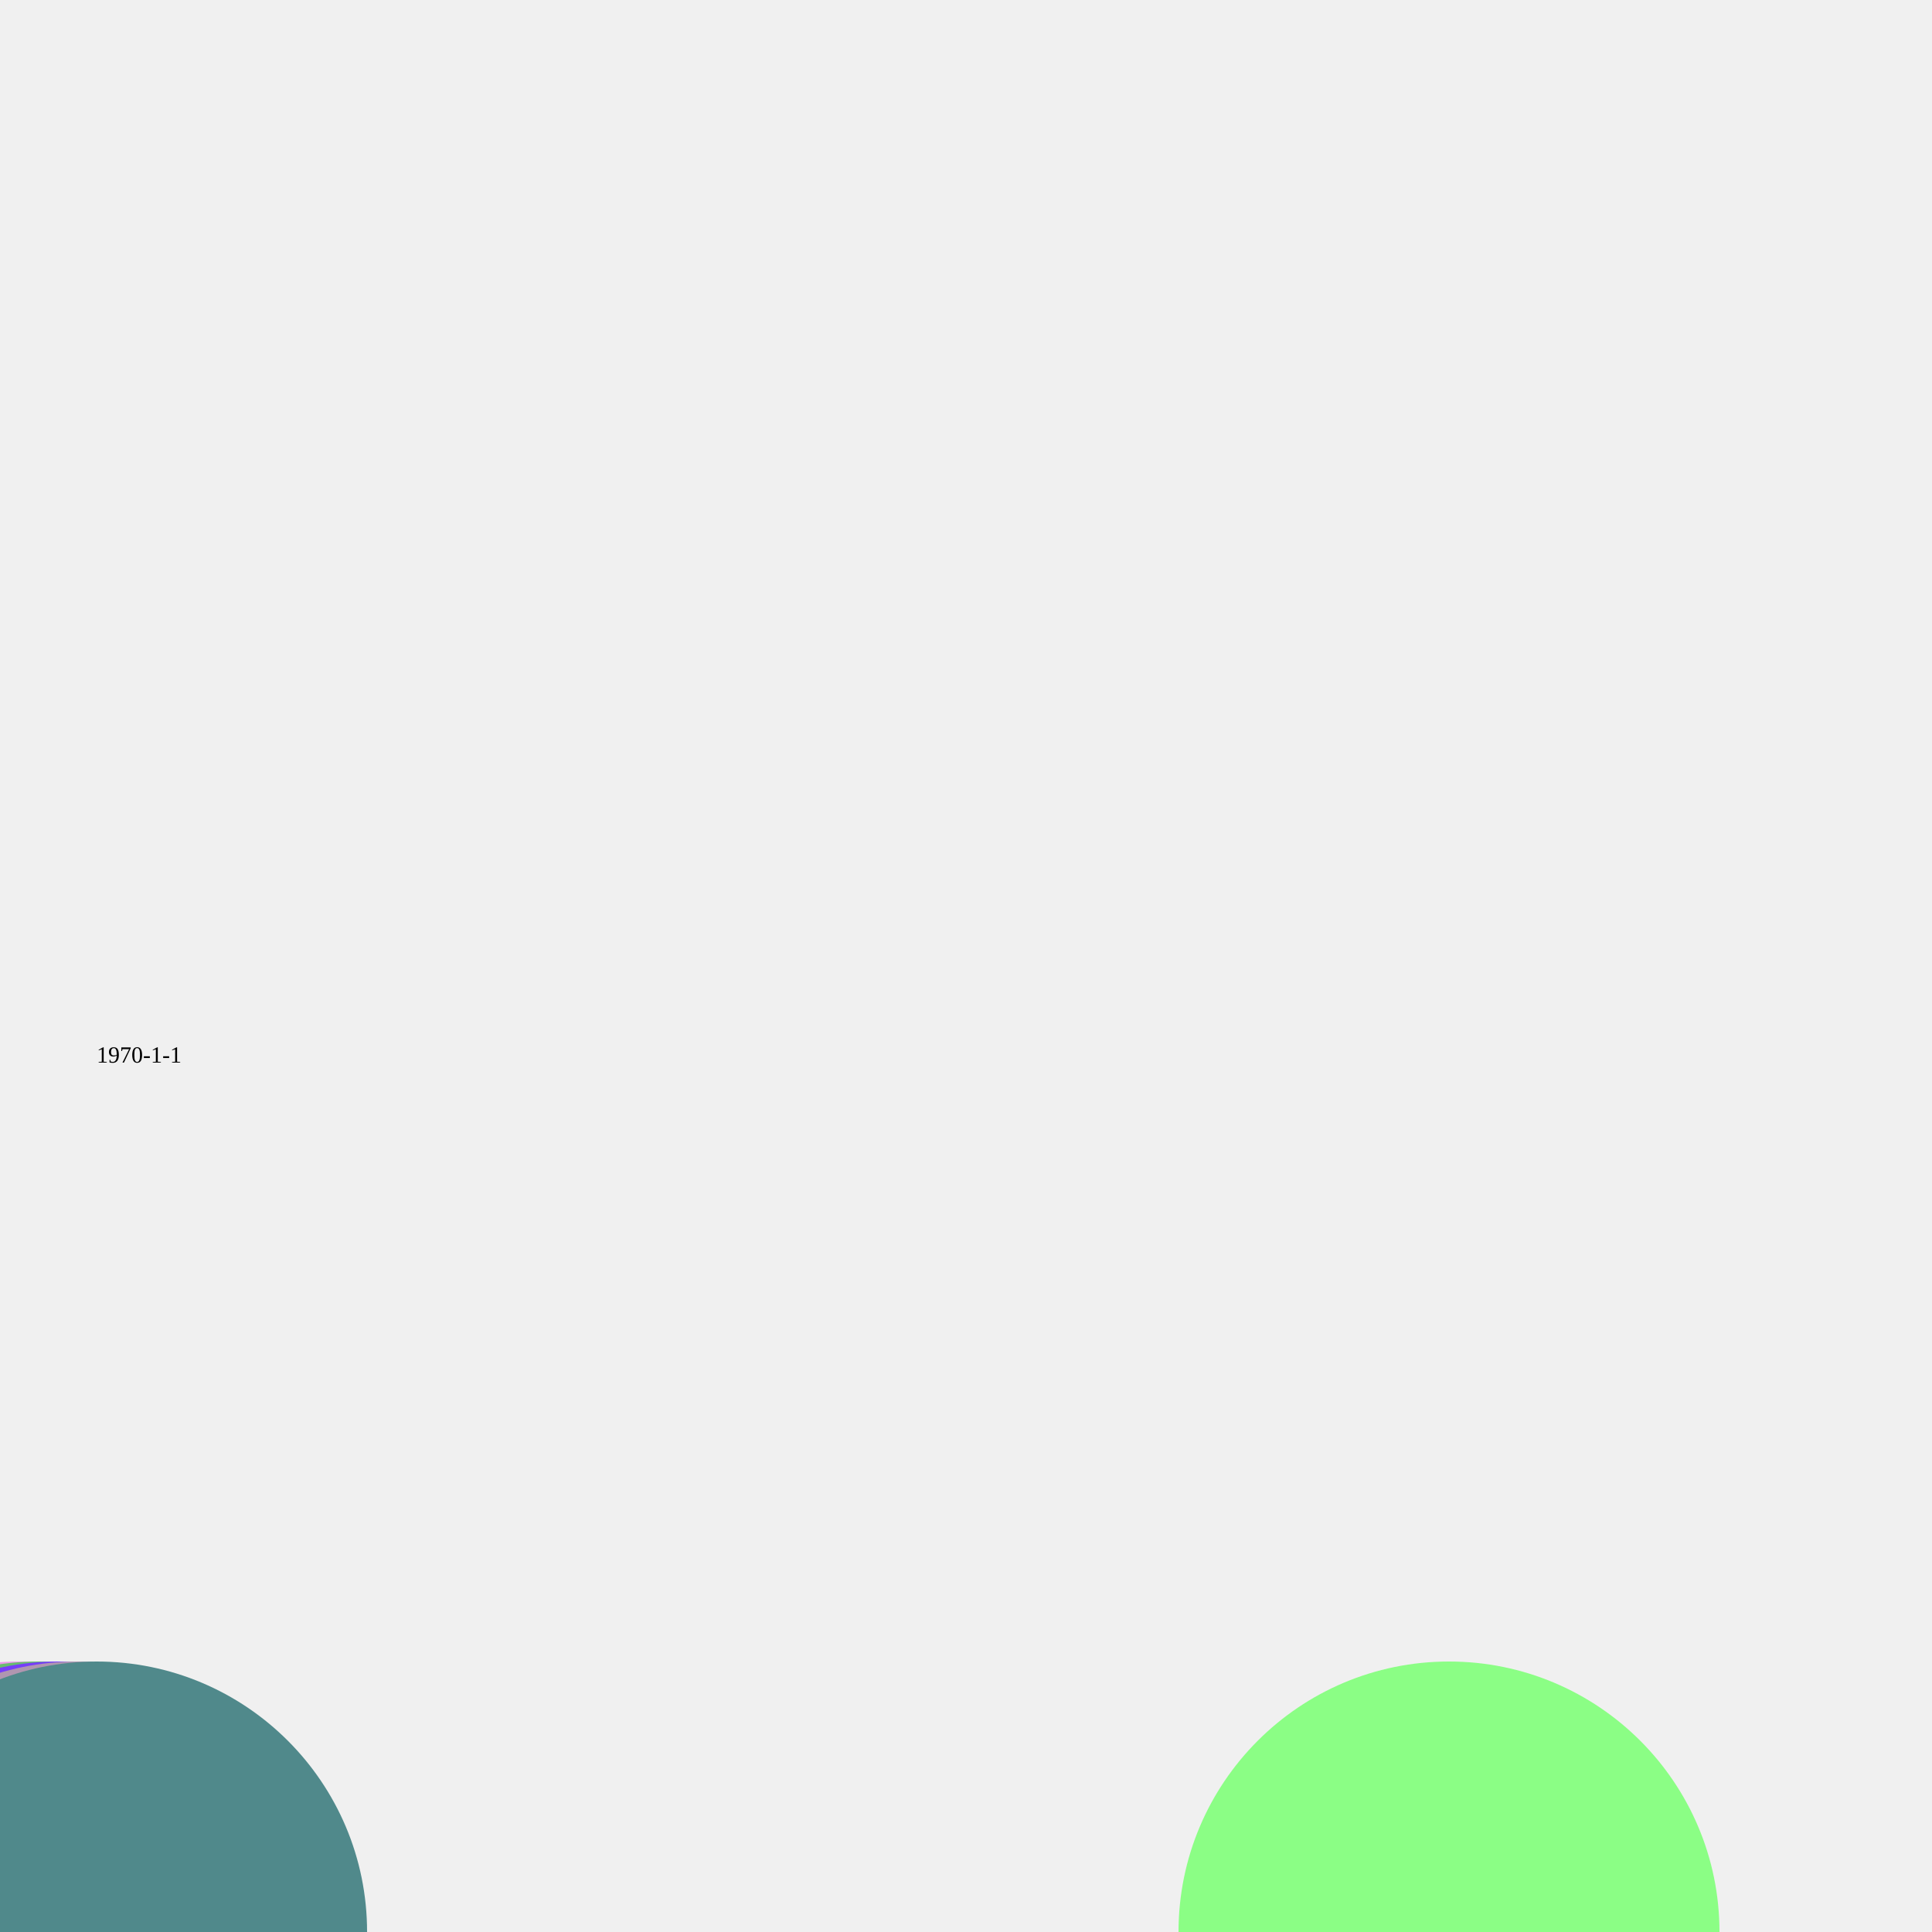
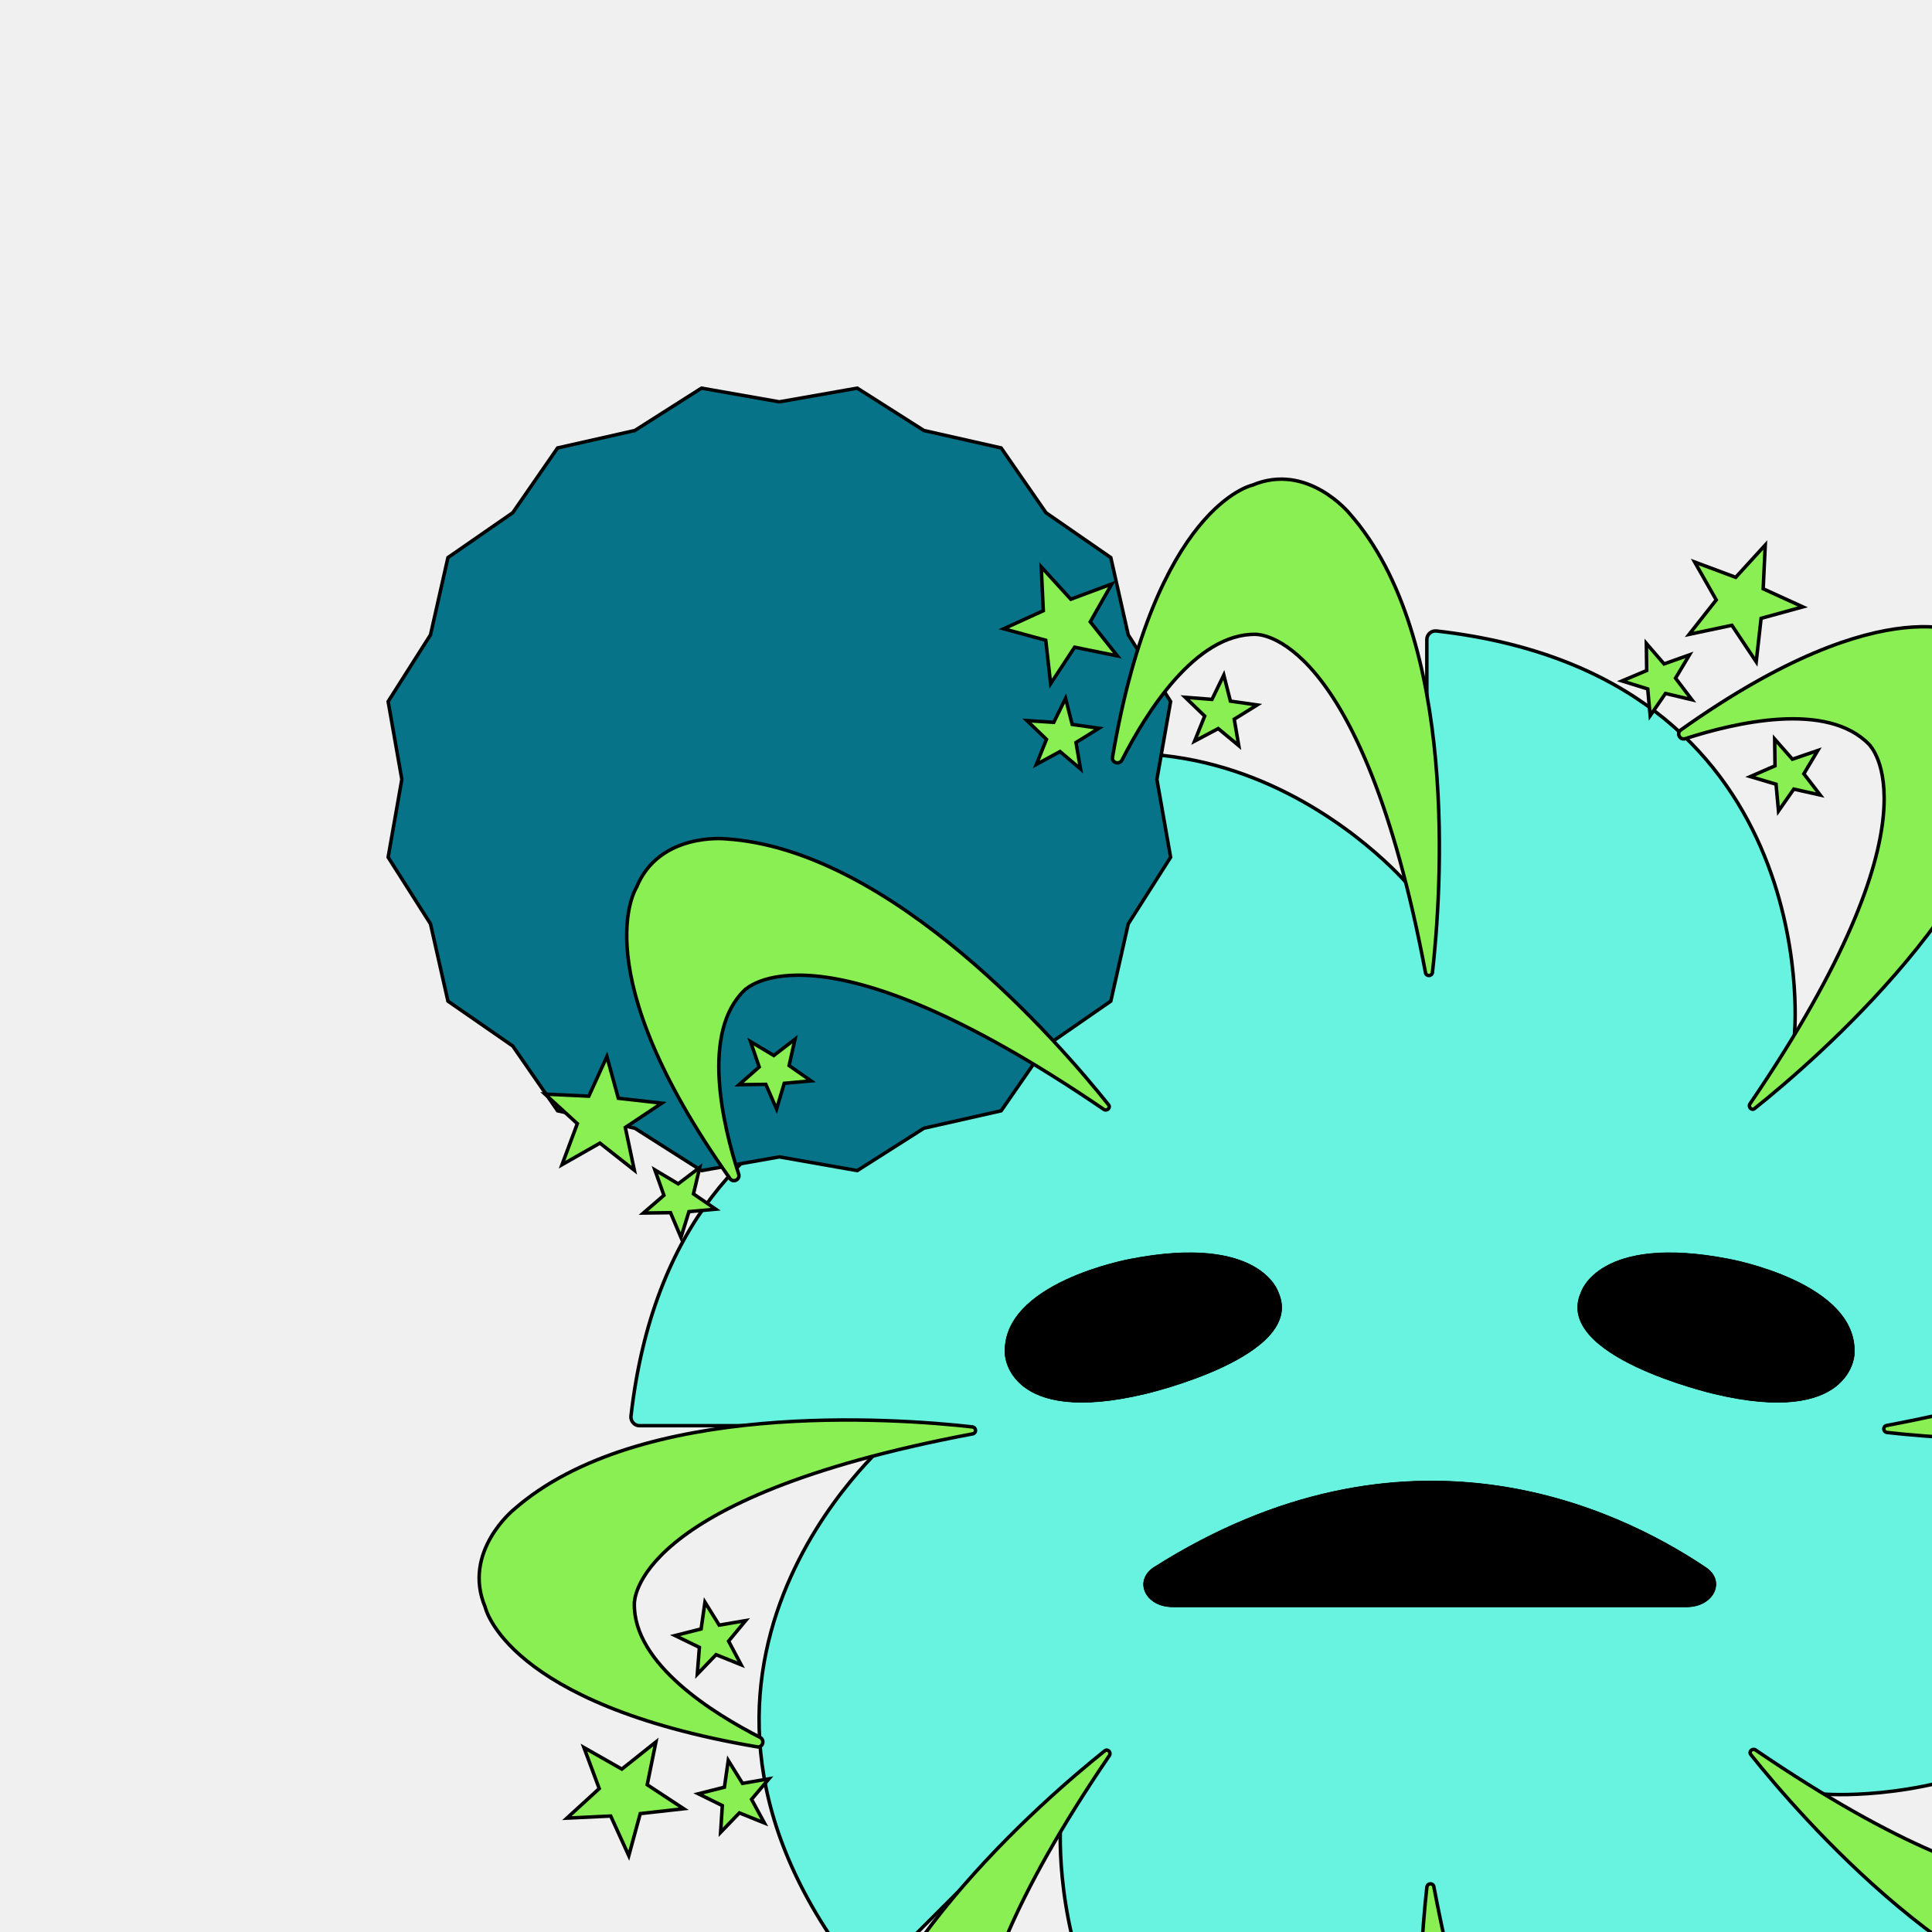
- <svg xmlns="http://www.w3.org/2000/svg" height="100%" width="100%" viewBox="0 0 1000 1000" style="background-color: grey">
-   <style />
+ <svg xmlns="http://www.w3.org/2000/svg" height="100%" width="100%" viewBox="0 0 1000 1000" style="background-color: transparent">
  <style>
-     @keyframes moveEllipse0 {
-       0% {
-         transform-origin: 750px 1000px;
-         transform: rotate(0deg) translate(0px, 10px);
-       }
-       100% {
-         transform-origin: 750px 1000px;
-         transform: rotate(360deg) translate(0px, 10px);
-       }
-     }
-     ellipse#id-0 {
-       animation: moveEllipse0 4s infinite linear;
-       animation-delay: -0s;
+     #id-hero {
+       transform-origin: 300px 300px;
+       transform: translate(200px, 200px) scale(1.8);
    }
  </style>
-   <ellipse id="id-0" ry="140.0" rx="140.0" cy="1000.0" cx="750.0" fill="hsl(117,99%,76%)" />
-   <style>
-     @keyframes moveEllipse1 {
-       0% {
-         transform-origin: 10px 1000px;
-         transform: rotate(0deg) translate(0px, 10px);
+   <g id="id-hero">
+     <style>
+       @keyframes moveBG {
+         0% {
+           transform-origin: 300px 300px;
+           transform: translate(0px, 0px) rotate(0deg);
+         }
+         100% {
+           transform-origin: 300px 300px;
+           transform: translate(0px, 0px) rotate(360deg);
+         }
      }
-       100% {
-         transform-origin: 10px 1000px;
-         transform: rotate(360deg) translate(0px, 10px);
+       #id-BG {
+         animation: moveBG 8s infinite linear;
+         animation-delay: 0s;
+         animation-direction: normal;
      }
-     }
-     ellipse#id-1 {
-       animation: moveEllipse1 4s infinite linear;
-       animation-delay: -1s;
-     }
-   </style>
-   <ellipse id="id-1" ry="140.0" rx="140.0" cy="1000.0" cx="10.0" fill="hsl(300,65%,76%)" />
-   <style>
-     @keyframes moveEllipse2 {
-       0% {
-         transform-origin: 20px 1000px;
-         transform: rotate(0deg) translate(0px, 10px);
+     </style>
+     <g id="id-BG" fill="hsl(172,85%,68%)">
+       <g stroke="black" stroke-width="1" stroke-miterlimit="10">
+         <path d="M525.793 298.935H454.276C452.031 298.935 450.95 296.191 452.613 294.611C453.195 294.029 453.86 293.53 454.442 292.948C454.442 292.948 532.612 226.503 462.758 138.854C461.844 137.69 460.097 137.606 459.099 138.688L409.038 188.749C407.458 190.329 404.713 189.165 404.88 186.92C404.88 186.338 404.963 185.756 404.963 185.173C404.963 185.173 413.279 82.971 301.929 70.331C300.515 70.165 299.184 71.329 299.184 72.742V142.929C299.184 145.174 296.44 146.255 294.943 144.592C294.444 144.01 293.945 143.511 293.447 142.929C293.447 142.929 227.002 64.759 139.353 134.613C138.189 135.527 138.105 137.274 139.186 138.272L189.914 188.999C191.494 190.579 190.329 193.323 188.084 193.157C187.086 193.074 186.088 193.074 185.173 193.074C185.173 193.074 82.971 184.758 70.331 296.108C70.165 297.521 71.329 298.852 72.742 298.852H142.929C145.174 298.852 146.172 301.596 144.592 303.093C144.592 303.093 144.592 303.093 144.509 303.176C144.509 303.176 66.339 369.62 136.193 457.27C137.108 458.434 138.854 458.517 139.852 457.436L189.914 407.374C191.494 405.794 194.238 406.959 194.071 409.204C193.988 410.368 193.988 411.449 193.905 412.613C193.905 412.613 185.589 514.816 296.939 527.456C298.353 527.622 299.683 526.458 299.683 525.044V454.027C299.683 451.781 302.428 450.7 303.925 452.363C304.424 452.946 305.006 453.528 305.505 454.11C305.505 454.11 371.949 532.279 459.598 462.426C460.762 461.511 460.846 459.765 459.765 458.767L409.869 408.871C408.289 407.291 409.453 404.547 411.699 404.713C412.281 404.713 412.863 404.796 413.445 404.796C413.445 404.796 515.647 413.112 528.288 301.762C528.454 300.266 527.29 298.935 525.793 298.935Z" />
+       </g>
+     </g>
+     <style>
+       @keyframes moveCore {
+         0% {
+           transform-origin: 113px 113px;
+           transform: translate(187px, 187px) rotate(0deg);
+         }
+         100% {
+           transform-origin: 113px 113px;
+           transform: translate(187px, 187px) rotate(360deg);
+         }
      }
-       100% {
-         transform-origin: 20px 1000px;
-         transform: rotate(360deg) translate(0px, 10px);
+       #id-Core {
+         animation: moveCore 11s infinite linear;
+         animation-delay: 0s;
+         animation-direction: reverse;
      }
-     }
-     ellipse#id-2 {
-       animation: moveEllipse2 4s infinite linear;
-       animation-delay: -2s;
-     }
-   </style>
-   <ellipse id="id-2" ry="140.0" rx="140.0" cy="1000.0" cx="20.0" fill="hsl(126,39%,57%)" />
-   <style>
-     @keyframes moveEllipse3 {
-       0% {
-         transform-origin: 30px 1000px;
-         transform: rotate(0deg) translate(0px, 10px);
+     </style>
+     <g id="id-Core" fill="hsl(190,91%,28%)">
+       <g stroke="black" stroke-width="1" stroke-miterlimit="10">
+         <path d="M113 4.441L135.393 0.5L154.561 12.682L176.774 17.697L189.672 36.328L208.303 49.226L213.318 71.439L225.5 90.607L221.559 113L225.5 135.393L213.318 154.561L208.303 176.774L189.672 189.672L176.774 208.303L154.561 213.318L135.393 225.5L113 221.559L90.607 225.5L71.439 213.318L49.226 208.303L36.328 189.672L17.697 176.774L12.682 154.561L0.5 135.393L4.441 113L0.5 90.607L12.682 71.439L17.697 49.226L36.328 36.328L49.226 17.697L71.439 12.682L90.607 0.5L113 4.441Z" />
+       </g>
+     </g>
+     <style>
+       @keyframes moveFG {
+         0% {
+           transform-origin: 300px 300px;
+           transform: translate(0px, 0px) rotate(0deg);
+         }
+         100% {
+           transform-origin: 300px 300px;
+           transform: translate(0px, 0px) rotate(360deg);
+         }
      }
-       100% {
-         transform-origin: 30px 1000px;
-         transform: rotate(360deg) translate(0px, 10px);
+       #id-FG {
+         animation: moveFG 33s infinite linear;
+         animation-delay: 0s;
+         animation-direction: normal;
      }
-     }
-     ellipse#id-3 {
-       animation: moveEllipse3 4s infinite linear;
-       animation-delay: -3s;
-     }
-   </style>
-   <ellipse id="id-3" ry="140.0" rx="140.0" cy="1000.0" cx="30.0" fill="hsl(258,94%,61%)" />
-   <style>
-     @keyframes moveEllipse4 {
-       0% {
-         transform-origin: 40px 1000px;
-         transform: rotate(0deg) translate(0px, 10px);
-       }
-       100% {
-         transform-origin: 40px 1000px;
-         transform: rotate(360deg) translate(0px, 10px);
-       }
-     }
-     ellipse#id-4 {
-       animation: moveEllipse4 4s infinite linear;
-       animation-delay: -4s;
-     }
-   </style>
-   <ellipse id="id-4" ry="140.0" rx="140.0" cy="1000.0" cx="40.0" fill="hsl(299,14%,64%)" />
-   <style>
-     @keyframes moveEllipse5 {
-       0% {
-         transform-origin: 50px 1000px;
-         transform: rotate(0deg) translate(0px, 10px);
-       }
-       100% {
-         transform-origin: 50px 1000px;
-         transform: rotate(360deg) translate(0px, 10px);
-       }
-     }
-     ellipse#id-5 {
-       animation: moveEllipse5 4s infinite linear;
-       animation-delay: -5s;
-     }
-   </style>
-   <ellipse id="id-5" ry="140.0" rx="140.0" cy="1000.0" cx="50.0" fill="hsl(182,27%,43%)" />
-   <text x="50" y="550" class="name">1970-1-1</text>
+     </style>
+     <g id="id-FG" fill="hsl(99,83%,63%)">
+       <g stroke="black" stroke-width="1" stroke-miterlimit="10">
+         <path d="M298.8 168.6C299 169.7 300.6 169.7 300.8 168.5C303.3 146.3 308.7 72.6 277 36.6C277 36.6 264.9 21.7 249 28.4C249 28.4 221.1 34.3 208.8 106.6C208.5 108.2 210.7 108.9 211.5 107.5C218.3 94.2 232.6 70.9 250.1 71.3C250.1 71.4 280.2 69.9 298.8 168.6Z" />
+         <path d="M206.3 207.9C207.2 208.5 208.4 207.4 207.6 206.5C193.7 189.1 145.4 133.1 97.5 130.1C97.5 130.1 78.4 128.1 71.9 144.1C71.9 144.1 56.3 168 98.8 227.8C99.7 229.1 101.8 228.1 101.3 226.5C96.7 212.3 90.4 185.7 103 173.6C103.1 173.7 123.3 151.3 206.3 207.9Z" />
+         <path d="M168.6 301.2C169.7 301 169.7 299.4 168.5 299.2C146.3 296.7 72.6 291.3 36.6 323C36.6 323 21.7 335.1 28.4 351C28.4 351 34.3 378.9 106.6 391.2C108.2 391.5 108.9 389.3 107.5 388.5C94.2 381.7 70.9 367.4 71.3 349.9C71.4 349.9 69.9 319.8 168.6 301.2Z" />
+         <path d="M207.9 393.7C208.5 392.8 207.4 391.6 206.5 392.4C189.1 406.3 133.1 454.6 130.1 502.5C130.1 502.5 128.1 521.6 144.1 528.1C144.1 528.1 168 543.7 227.8 501.2C229.1 500.3 228.1 498.2 226.5 498.7C212.3 503.3 185.7 509.6 173.6 497C173.7 496.9 151.3 476.7 207.9 393.7Z" />
+         <path d="M301.2 431.4C301 430.3 299.4 430.3 299.2 431.5C296.7 453.7 291.3 527.4 323 563.4C323 563.4 335.1 578.3 351 571.6C351 571.6 378.9 565.7 391.2 493.4C391.5 491.8 389.3 491.1 388.5 492.5C381.7 505.8 367.4 529.1 349.9 528.7C349.9 528.6 319.8 530.1 301.2 431.4Z" />
+         <path d="M393.7 392.1C392.8 391.5 391.6 392.6 392.4 393.5C406.3 410.9 454.6 466.9 502.5 469.9C502.5 469.9 521.6 471.9 528.1 455.9C528.1 455.9 543.7 432 501.2 372.2C500.3 370.9 498.2 371.9 498.7 373.5C503.3 387.7 509.6 414.3 497 426.4C496.9 426.3 476.7 448.7 393.7 392.1Z" />
+         <path d="M431.4 298.8C430.3 299 430.3 300.6 431.5 300.8C453.7 303.3 527.4 308.7 563.4 277C563.4 277 578.3 264.9 571.6 249C571.6 249 565.7 221.1 493.4 208.8C491.8 208.5 491.1 210.7 492.5 211.5C505.8 218.3 529.1 232.6 528.7 250.1C528.6 250.1 530.1 280.2 431.4 298.8Z" />
+         <path d="M392.1 206.3C391.5 207.2 392.6 208.4 393.5 207.6C410.9 193.7 466.9 145.4 469.9 97.5C469.9 97.5 471.9 78.4 455.9 71.9C455.9 71.9 432 56.3 372.2 98.8C370.9 99.7 371.9 101.8 373.5 101.3C387.7 96.7 414.3 90.4 426.4 103C426.3 103.1 448.7 123.3 392.1 206.3Z" />
+         <path d="M196.8 61.2L208.6 56.8L202.4 67.7L210.2 77.5L197.9 75L191 85.5L189.6 73L177.5 69.7L188.9 64.5L188.3 51.9L196.8 61.2Z" />
+         <path d="M191.9 96.6L195.3 89.7L197.2 97.2L204.9 98.3L198.3 102.4L199.6 110L193.7 105L186.9 108.7L189.8 101.5L184.2 96.1L191.9 96.6Z" />
+         <path d="M237.4 90L240.8 83L242.7 90.5L250.4 91.6L243.8 95.7L245.1 103.3L239.2 98.4L232.4 102L235.3 94.8L229.7 89.4L237.4 90Z" />
+         <path d="M58.2 204.1L63.4 192.7L66.7 204.7L79.2 206.1L68.7 213.1L71.3 225.4L61.4 217.6L50.5 223.8L54.9 212L45.6 203.5L58.2 204.1Z" />
+         <path d="M79.8 232.6L77.2 225.3L83.9 229.3L90.1 224.6L88.3 232.2L94.7 236.6L87 237.3L84.7 244.7L81.7 237.6L73.9 237.7L79.8 232.6Z" />
+         <path d="M107.2 195.7L104.7 188.4L111.4 192.4L117.5 187.7L115.8 195.3L122.1 199.7L114.4 200.4L112.2 207.8L109.1 200.7L101.4 200.8L107.2 195.7Z" />
+         <path d="M61.2 403.2L56.8 391.4L67.7 397.6L77.5 389.8L75 402.1L85.5 409L73 410.4L69.7 422.5L64.5 411.1L51.9 411.7L61.2 403.2Z" />
+         <path d="M96.6 408.1L89.7 404.7L97.2 402.8L98.3 395.1L102.4 401.7L110 400.4L105 406.3L108.7 413.1L101.5 410.2L96.1 415.8L96.6 408.1Z" />
+         <path d="M90 362.6L83 359.2L90.5 357.3L91.6 349.6L95.7 356.2L103.3 354.9L98.4 360.8L102 367.6L94.8 364.7L89.4 370.3L90 362.6Z" />
+         <path d="M204.1 541.8L192.7 536.6L204.7 533.3L206.1 520.8L213.1 531.3L225.4 528.7L217.6 538.6L223.8 549.5L212 545.1L203.5 554.4L204.1 541.8Z" />
+         <path d="M232.6 520.2L225.3 522.8L229.3 516.1L224.6 509.9L232.2 511.7L236.6 505.3L237.3 513L244.7 515.3L237.6 518.3L237.7 526.1L232.6 520.2Z" />
+         <path d="M195.7 492.8L188.4 495.3L192.4 488.6L187.7 482.5L195.3 484.2L199.7 477.9L200.4 485.6L207.8 487.8L200.7 490.9L200.8 498.6L195.7 492.8Z" />
+         <path d="M403.2 538.8L391.4 543.2L397.6 532.3L389.8 522.5L402.1 525L409 514.5L410.4 527L422.5 530.3L411.1 535.5L411.7 548.1L403.2 538.8Z" />
+         <path d="M408.1 503.4L404.7 510.3L402.8 502.8L395.1 501.7L401.7 497.6L400.4 490L406.3 495L413.1 491.3L410.2 498.5L415.8 503.9L408.1 503.4Z" />
+         <path d="M362.6 510L359.2 517L357.3 509.5L349.6 508.4L356.2 504.3L354.9 496.7L360.8 501.6L367.6 498L364.7 505.2L370.3 510.6L362.6 510Z" />
+         <path d="M541.8 395.9L536.6 407.3L533.3 395.3L520.8 393.9L531.3 386.9L528.7 374.6L538.6 382.4L549.5 376.2L545.1 388L554.4 396.5L541.8 395.9Z" />
+         <path d="M520.2 367.4L522.8 374.7L516.1 370.7L509.9 375.4L511.7 367.8L505.3 363.4L513 362.7L515.3 355.3L518.3 362.4L526.1 362.3L520.2 367.4Z" />
+         <path d="M492.8 404.3L495.3 411.6L488.6 407.6L482.5 412.3L484.2 404.7L477.9 400.3L485.6 399.6L487.8 392.2L490.9 399.3L498.6 399.2L492.8 404.3Z" />
+         <path d="M538.8 196.8L543.2 208.6L532.3 202.4L522.5 210.2L525 197.9L514.5 191L527 189.6L530.3 177.5L535.5 188.9L548.1 188.3L538.8 196.8Z" />
+         <path d="M503.4 191.9L510.3 195.3L502.8 197.2L501.7 204.9L497.6 198.3L490 199.6L495 193.7L491.3 186.9L498.5 189.8L503.9 184.2L503.4 191.9Z" />
+         <path d="M510 237.4L517 240.8L509.5 242.7L508.4 250.4L504.3 243.8L496.7 245.1L501.6 239.2L498 232.4L505.2 235.3L510.6 229.7L510 237.4Z" />
+         <path d="M395.9 58.2L407.3 63.4L395.3 66.7L393.9 79.2L386.9 68.7L374.6 71.3L382.4 61.4L376.2 50.5L388 54.9L396.5 45.6L395.9 58.2Z" />
+         <path d="M367.4 79.8L374.7 77.2L370.7 83.9L375.4 90.1L367.8 88.3L363.4 94.7L362.7 87L355.3 84.7L362.4 81.7L362.3 73.9L367.4 79.8Z" />
+         <path d="M404.3 107.2L411.6 104.7L407.6 111.4L412.3 117.5L404.7 115.8L400.3 122.1L399.6 114.4L392.2 112.2L399.3 109.1L399.2 101.4L404.3 107.2Z" />
+       </g>
+     </g>
+     <g id="id-Face">
+       <g>
+         <path d="M226.072 350.961H373.928C381.655 350.961 385.253 343.552 379.432 339.636C352.972 321.855 292.856 293.914 220.78 339.53C214.747 343.447 218.24 350.961 226.072 350.961Z" fill="black" />
+         <path d="M256.447 260.469C256.447 260.469 251.367 243.641 213.9 250.943C213.9 250.943 176.433 257.717 177.915 278.462C177.915 278.462 178.762 299.1 218.24 289.68C218.24 289.68 264.809 278.885 256.447 260.469Z" fill="black" />
+         <path d="M220.356 258.881L221.626 262.268L225.013 263.538C227.448 264.491 227.448 267.878 225.013 268.83L221.626 270.1L220.356 273.487C219.404 275.921 216.017 275.921 215.064 273.487L213.794 270.1L210.407 268.83C207.973 267.878 207.973 264.491 210.407 263.538L213.794 262.268L215.064 258.881C216.017 256.447 219.404 256.447 220.356 258.881Z" fill="white" />
+         <path d="M343.553 260.469C343.553 260.469 348.633 243.641 386.1 250.943C386.1 250.943 423.567 257.717 422.085 278.462C422.085 278.462 421.238 299.1 381.76 289.68C381.76 289.68 335.191 278.885 343.553 260.469Z" fill="black" />
+         <path d="M379.644 258.881L378.374 262.268L374.987 263.538C372.552 264.491 372.552 267.878 374.987 268.83L378.374 270.1L379.644 273.487C380.596 275.921 383.983 275.921 384.936 273.487L386.206 270.1L389.593 268.83C392.027 267.878 392.027 264.491 389.593 263.538L386.206 262.268L384.936 258.881C384.089 256.447 380.596 256.447 379.644 258.881Z" fill="white" />
+         <path d="M226.072 350.961H373.928C381.655 350.961 385.253 343.552 379.432 339.636C352.972 321.855 292.856 293.914 220.78 339.53C214.747 343.447 218.24 350.961 226.072 350.961Z" stroke="black" stroke-width="0.148" stroke-miterlimit="10" />
+         <path d="M256.447 260.469C256.447 260.469 251.367 243.641 213.9 250.943C213.9 250.943 176.433 257.717 177.915 278.462C177.915 278.462 178.762 299.1 218.24 289.68C218.24 289.68 264.809 278.885 256.447 260.469Z" stroke="black" stroke-width="0.148" stroke-miterlimit="10" />
+         <path d="M220.356 258.881L221.626 262.268L225.013 263.538C227.448 264.491 227.448 267.878 225.013 268.83L221.626 270.1L220.356 273.487C219.404 275.921 216.017 275.921 215.064 273.487L213.794 270.1L210.407 268.83C207.973 267.878 207.973 264.491 210.407 263.538L213.794 262.268L215.064 258.881C216.017 256.447 219.404 256.447 220.356 258.881Z" stroke="black" stroke-width="0.148" stroke-miterlimit="10" />
+         <path d="M343.553 260.469C343.553 260.469 348.633 243.641 386.1 250.943C386.1 250.943 423.567 257.717 422.085 278.462C422.085 278.462 421.238 299.1 381.76 289.68C381.76 289.68 335.191 278.885 343.553 260.469Z" stroke="black" stroke-width="0.148" stroke-miterlimit="10" />
+         <path d="M379.644 258.881L378.374 262.268L374.987 263.538C372.552 264.491 372.552 267.878 374.987 268.83L378.374 270.1L379.644 273.487C380.596 275.921 383.983 275.921 384.936 273.487L386.206 270.1L389.593 268.83C392.027 267.878 392.027 264.491 389.593 263.538L386.206 262.268L384.936 258.881C384.089 256.447 380.596 256.447 379.644 258.881Z" stroke="black" stroke-width="0.148" stroke-miterlimit="10" />
+       </g>
+     </g>
+   </g>
</svg>
